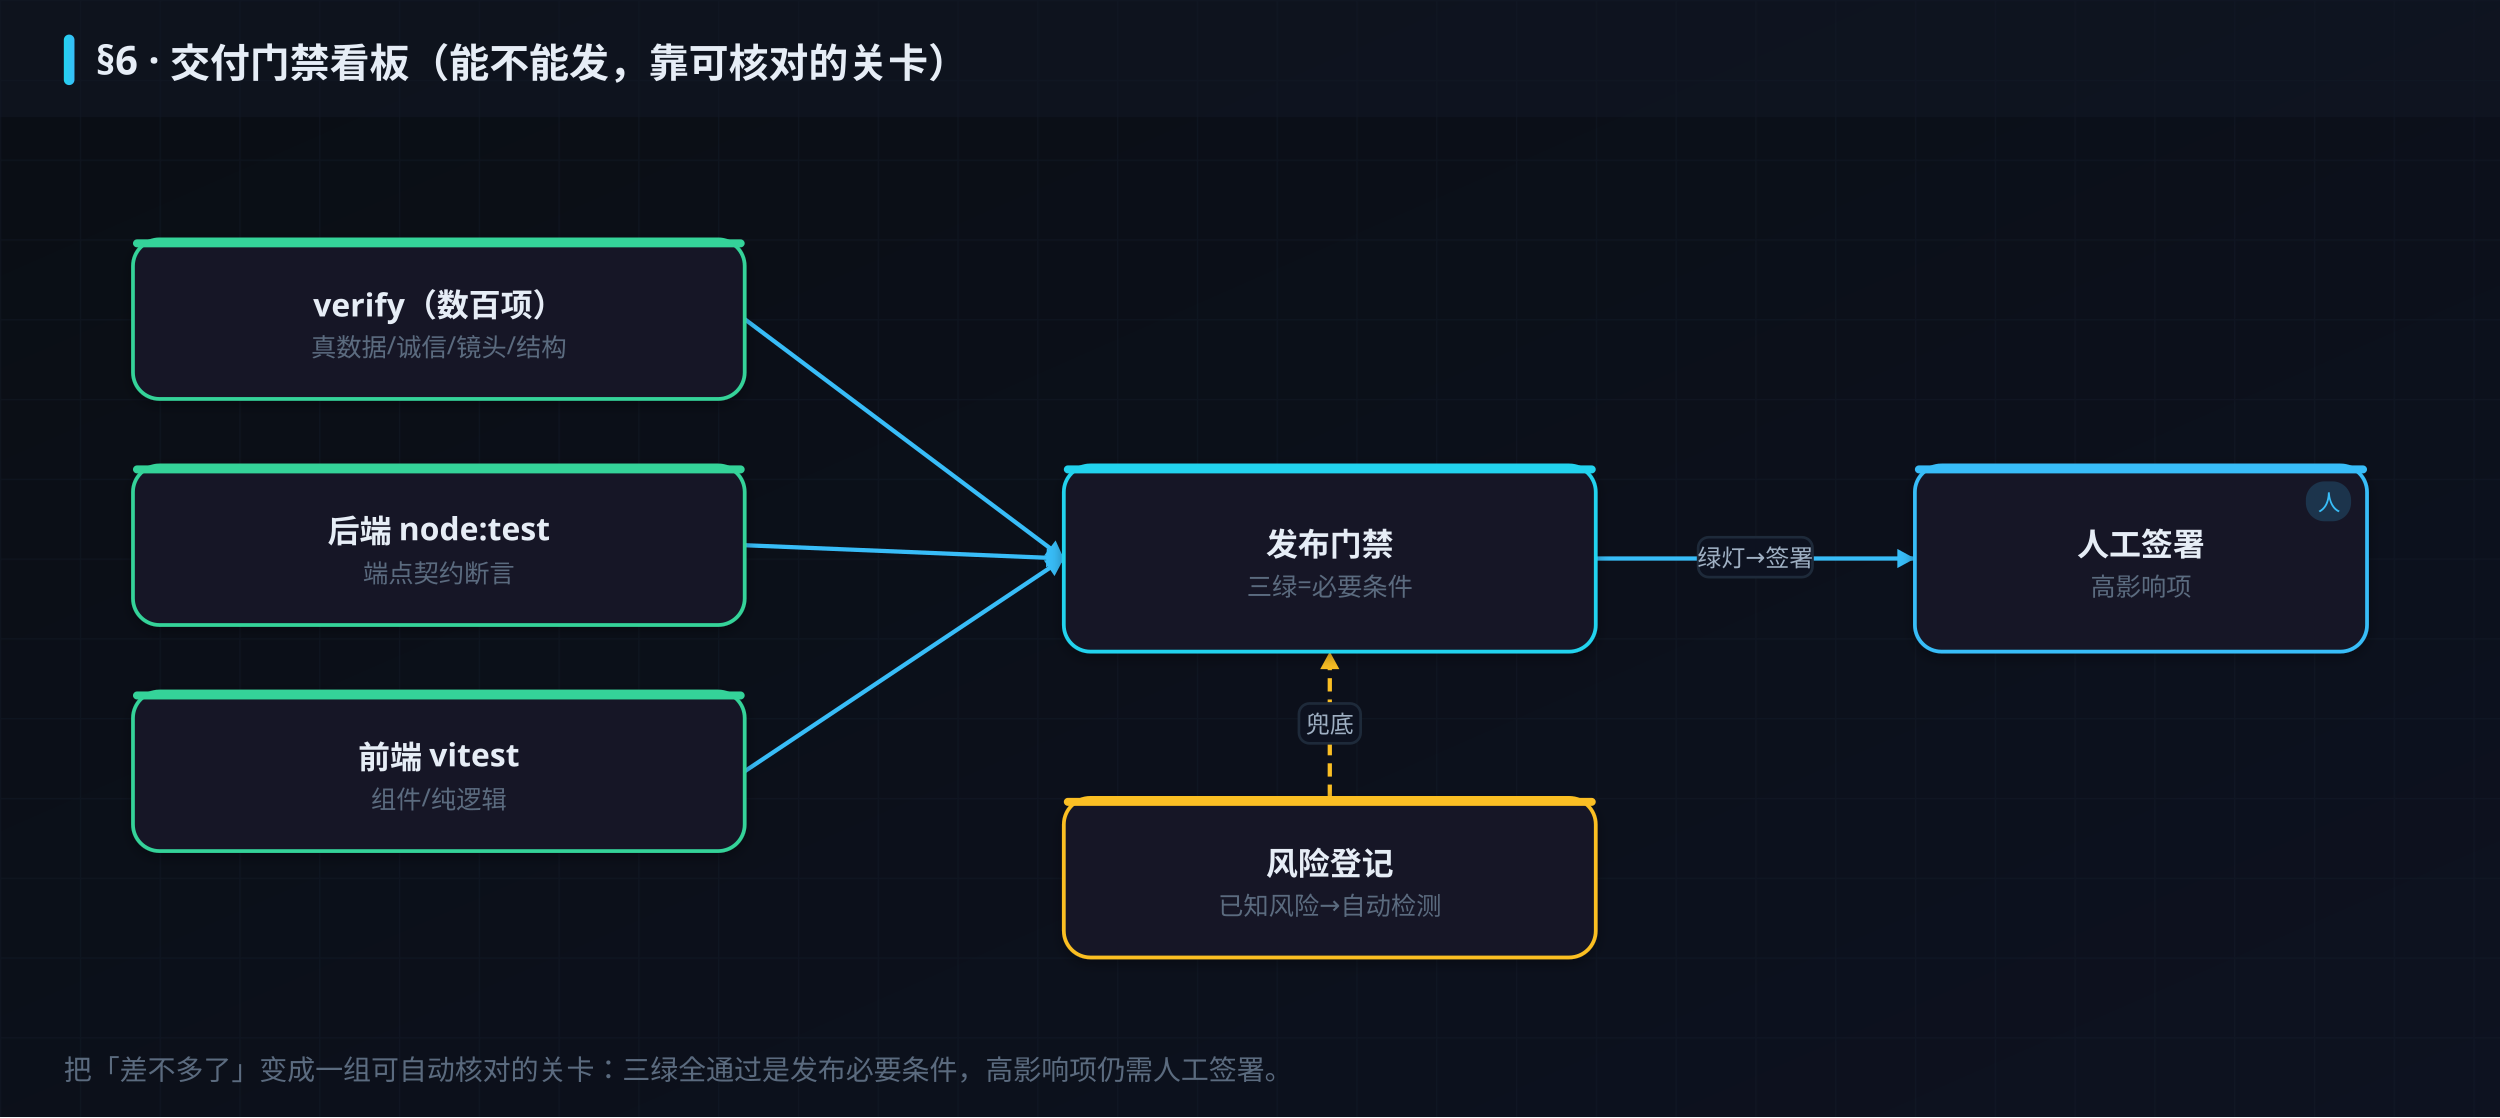
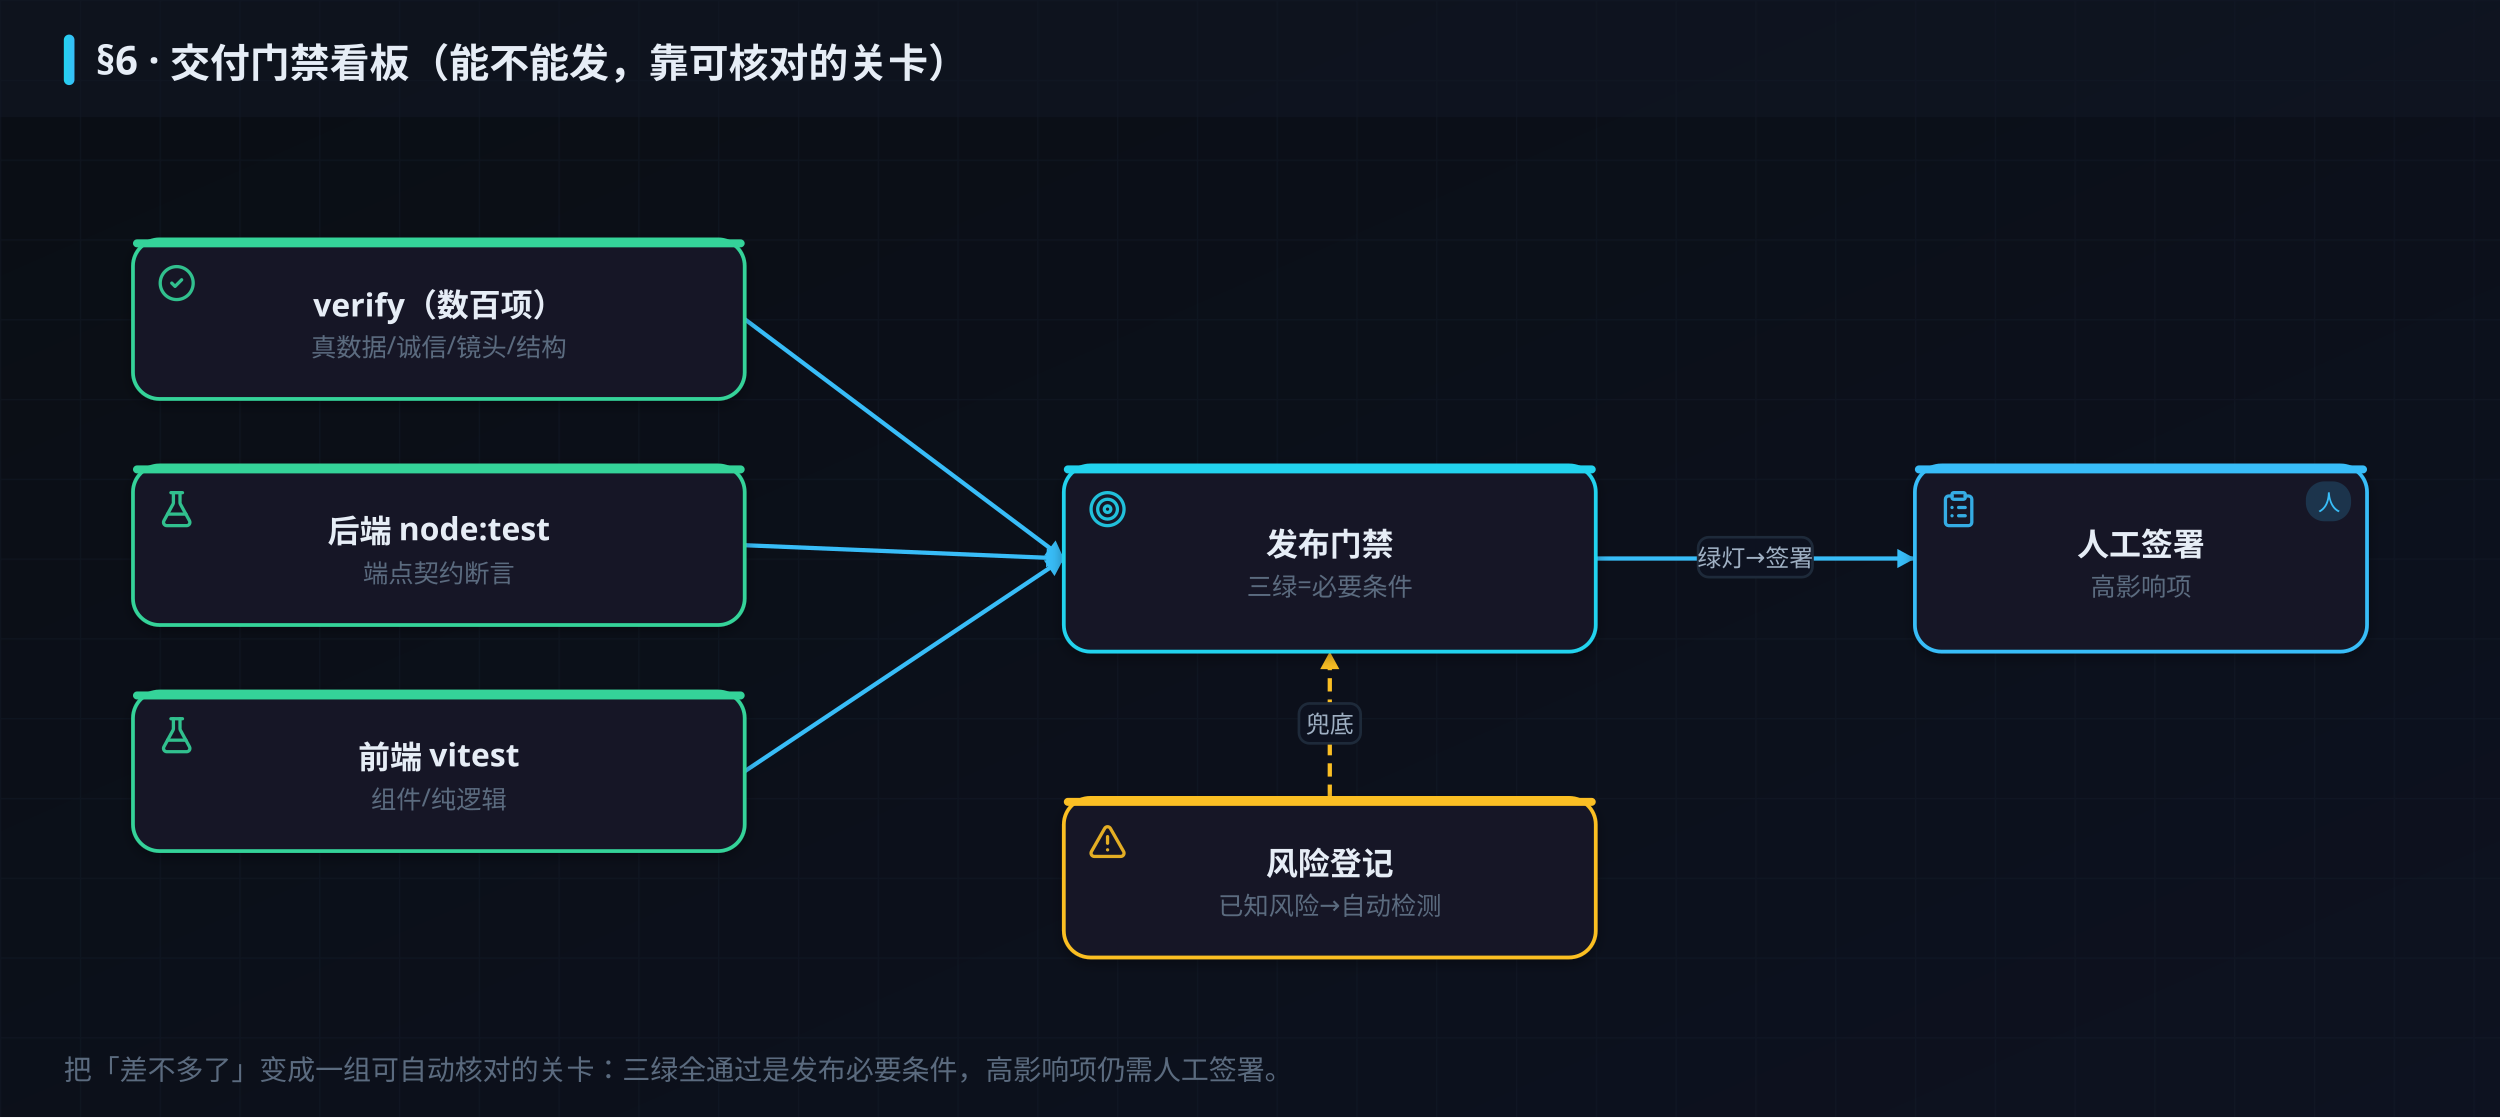
<svg xmlns="http://www.w3.org/2000/svg" viewBox="0 0 940 420" font-family="PingFang SC,Microsoft YaHei,sans-serif">
  <defs>
    <linearGradient id="dbg" x1="0" y1="0" x2="1" y2="1">
      <stop offset="0" stop-color="#0a0e14" />
      <stop offset="1" stop-color="#0d1220" />
    </linearGradient>
    <linearGradient id="dac" x1="0" y1="0" x2="1" y2="0">
      <stop offset="0" stop-color="#22d3ee" />
      <stop offset="1" stop-color="#38bdf8" />
    </linearGradient>
    <pattern id="dgrid" width="30" height="30" patternUnits="userSpaceOnUse">
      <path d="M30 0H0V30" fill="none" stroke="#16202e" stroke-width="1" />
    </pattern>
    <filter id="dsh" x="-20%" y="-20%" width="140%" height="140%">
      <feDropShadow dx="0" dy="1.5" stdDeviation="2.5" flood-color="#000" flood-opacity="0.35" />
    </filter>
  </defs>
  <rect width="940" height="420" fill="url(#dbg)" />
  <rect width="940" height="420" fill="url(#dgrid)" opacity="0.35" />
  <rect x="0" y="0" width="940" height="44" fill="#121826" opacity="0.5" />
  <rect x="24" y="13" width="4" height="19" rx="2" fill="url(#dac)" />
  <text x="36" y="28" font-size="15" font-weight="750" fill="#e6edf6">§6 · 交付门禁看板（能不能发，靠可核对的关卡）</text>
  <line x1="280.0" y1="120.0" x2="400.0" y2="210.0" stroke="#38bdf8" stroke-width="1.6" />
  <path d="M400 210 L392.6 208.9 L396.9 203.2 z" fill="#38bdf8" />
  <line x1="280.0" y1="205.0" x2="400.0" y2="210.0" stroke="#38bdf8" stroke-width="1.6" />
  <path d="M400 210 L393.3 213.3 L393.6 206.1 z" fill="#38bdf8" />
  <line x1="280.0" y1="290.0" x2="400.0" y2="210.0" stroke="#38bdf8" stroke-width="1.6" />
  <path d="M400 210 L396.5 216.6 L392.5 210.7 z" fill="#38bdf8" />
  <line x1="500.0" y1="300.0" x2="500.0" y2="245.0" stroke="#fbbf24" stroke-width="1.6" stroke-dasharray="5 3" />
  <path d="M500 245 L503.6 251.6 L496.4 251.6 z" fill="#fbbf24" />
  <rect x="488.4" y="264.5" width="23.2" height="15" rx="4" fill="#0d1220" stroke="#1e2a3a" />
  <text x="500" y="275.5" font-size="9" fill="#9fb0c3" text-anchor="middle">兜底</text>
  <line x1="600.0" y1="210.0" x2="720.0" y2="210.0" stroke="#38bdf8" stroke-width="1.6" />
  <path d="M720 210 L713.4 213.6 L713.4 206.4 z" fill="#38bdf8" />
  <rect x="638.5" y="202" width="43" height="15" rx="4" fill="#0d1220" stroke="#1e2a3a" />
  <text x="660" y="213" font-size="9" fill="#9fb0c3" text-anchor="middle">绿灯→签署</text>
  <rect x="50" y="90" width="230" height="60" rx="10" fill="#121826" stroke="#34d399" stroke-width="1.4" filter="url(#dsh)" />
  <rect x="50" y="90" width="230" height="3" rx="1.5" fill="#34d399" />
+   <g transform="translate(59,99) scale(0.62)" fill="none" stroke="#34d399" stroke-width="2" stroke-linecap="round" stroke-linejoin="round" opacity="0.9">
+     <circle cx="12" cy="12" r="10" />
+     <path d="m9 12 2 2 4-4" />
+   </g>
  <text x="165" y="119" font-size="12" font-weight="700" fill="#e6edf6" text-anchor="middle">verify（数百项）</text>
  <text x="165" y="134" font-size="9.5" fill="#5b6b7f" text-anchor="middle">真数据/诚信/镜头/结构</text>
  <rect x="50" y="175" width="230" height="60" rx="10" fill="#121826" stroke="#34d399" stroke-width="1.4" filter="url(#dsh)" />
  <rect x="50" y="175" width="230" height="3" rx="1.5" fill="#34d399" />
+   <g transform="translate(59,184) scale(0.62)" fill="none" stroke="#34d399" stroke-width="2" stroke-linecap="round" stroke-linejoin="round" opacity="0.9">
+     <path d="M14 2v6a2 2 0 0 0 .245.96l5.51 10.08A2 2 0 0 1 18 22H6a2 2 0 0 1-1.755-2.96l5.51-10.08A2 2 0 0 0 10 8V2" />
+     <path d="M6.453 15h11.094" />
+     <path d="M8.5 2h7" />
+   </g>
  <text x="165" y="204" font-size="12" font-weight="700" fill="#e6edf6" text-anchor="middle">后端 node:test</text>
  <text x="165" y="219" font-size="9.5" fill="#5b6b7f" text-anchor="middle">端点契约断言</text>
  <rect x="50" y="260" width="230" height="60" rx="10" fill="#121826" stroke="#34d399" stroke-width="1.4" filter="url(#dsh)" />
  <rect x="50" y="260" width="230" height="3" rx="1.5" fill="#34d399" />
+   <g transform="translate(59,269) scale(0.62)" fill="none" stroke="#34d399" stroke-width="2" stroke-linecap="round" stroke-linejoin="round" opacity="0.9">
+     <path d="M14 2v6a2 2 0 0 0 .245.96l5.51 10.08A2 2 0 0 1 18 22H6a2 2 0 0 1-1.755-2.96l5.51-10.08A2 2 0 0 0 10 8V2" />
+     <path d="M6.453 15h11.094" />
+     <path d="M8.5 2h7" />
+   </g>
  <text x="165" y="289" font-size="12" font-weight="700" fill="#e6edf6" text-anchor="middle">前端 vitest</text>
  <text x="165" y="304" font-size="9.5" fill="#5b6b7f" text-anchor="middle">组件/纯逻辑</text>
  <rect x="400" y="175" width="200" height="70" rx="10" fill="#121826" stroke="#22d3ee" stroke-width="1.4" filter="url(#dsh)" />
  <rect x="400" y="175" width="200" height="3" rx="1.5" fill="#22d3ee" />
+   <g transform="translate(409,184) scale(0.62)" fill="none" stroke="#22d3ee" stroke-width="2" stroke-linecap="round" stroke-linejoin="round" opacity="0.9">
+     <circle cx="12" cy="12" r="10" />
+     <circle cx="12" cy="12" r="6" />
+     <circle cx="12" cy="12" r="2" />
+   </g>
  <text x="500" y="209" font-size="12" font-weight="700" fill="#e6edf6" text-anchor="middle">发布门禁</text>
  <text x="500" y="224" font-size="9.5" fill="#5b6b7f" text-anchor="middle">三绿=必要条件</text>
  <rect x="400" y="300" width="200" height="60" rx="10" fill="#121826" stroke="#fbbf24" stroke-width="1.4" filter="url(#dsh)" />
  <rect x="400" y="300" width="200" height="3" rx="1.5" fill="#fbbf24" />
+   <g transform="translate(409,309) scale(0.62)" fill="none" stroke="#fbbf24" stroke-width="2" stroke-linecap="round" stroke-linejoin="round" opacity="0.9">
+     <path d="m21.73 18-8-14a2 2 0 0 0-3.48 0l-8 14A2 2 0 0 0 4 21h16a2 2 0 0 0 1.73-3" />
+     <path d="M12 9v4" />
+     <path d="M12 17h.01" />
+   </g>
  <text x="500" y="329" font-size="12" font-weight="700" fill="#e6edf6" text-anchor="middle">风险登记</text>
  <text x="500" y="344" font-size="9.5" fill="#5b6b7f" text-anchor="middle">已知风险→自动检测</text>
  <rect x="720" y="175" width="170" height="70" rx="10" fill="#121826" stroke="#38bdf8" stroke-width="1.4" filter="url(#dsh)" />
  <rect x="720" y="175" width="170" height="3" rx="1.5" fill="#38bdf8" />
  <rect x="867" y="181" width="17" height="15" rx="7" fill="#38bdf8" opacity="0.18" />
  <text x="880" y="192" font-size="8.5" fill="#38bdf8" text-anchor="end">人</text>
+   <g transform="translate(729,184) scale(0.62)" fill="none" stroke="#38bdf8" stroke-width="2" stroke-linecap="round" stroke-linejoin="round" opacity="0.9">
+     <rect width="8" height="4" x="8" y="2" rx="1" ry="1" />
+     <path d="M16 4h2a2 2 0 0 1 2 2v14a2 2 0 0 1-2 2H6a2 2 0 0 1-2-2V6a2 2 0 0 1 2-2h2" />
+     <path d="M12 11h4" />
+     <path d="M12 16h4" />
+     <path d="M8 11h.01" />
+     <path d="M8 16h.01" />
+   </g>
  <text x="805" y="209" font-size="12" font-weight="700" fill="#e6edf6" text-anchor="middle">人工签署</text>
  <text x="805" y="224" font-size="9.5" fill="#5b6b7f" text-anchor="middle">高影响项</text>
  <text x="24" y="406" font-size="10.5" fill="#5b6b7f">把「差不多了」变成一组可自动核对的关卡：三绿全通过是发布必要条件，高影响项仍需人工签署。</text>
</svg>
